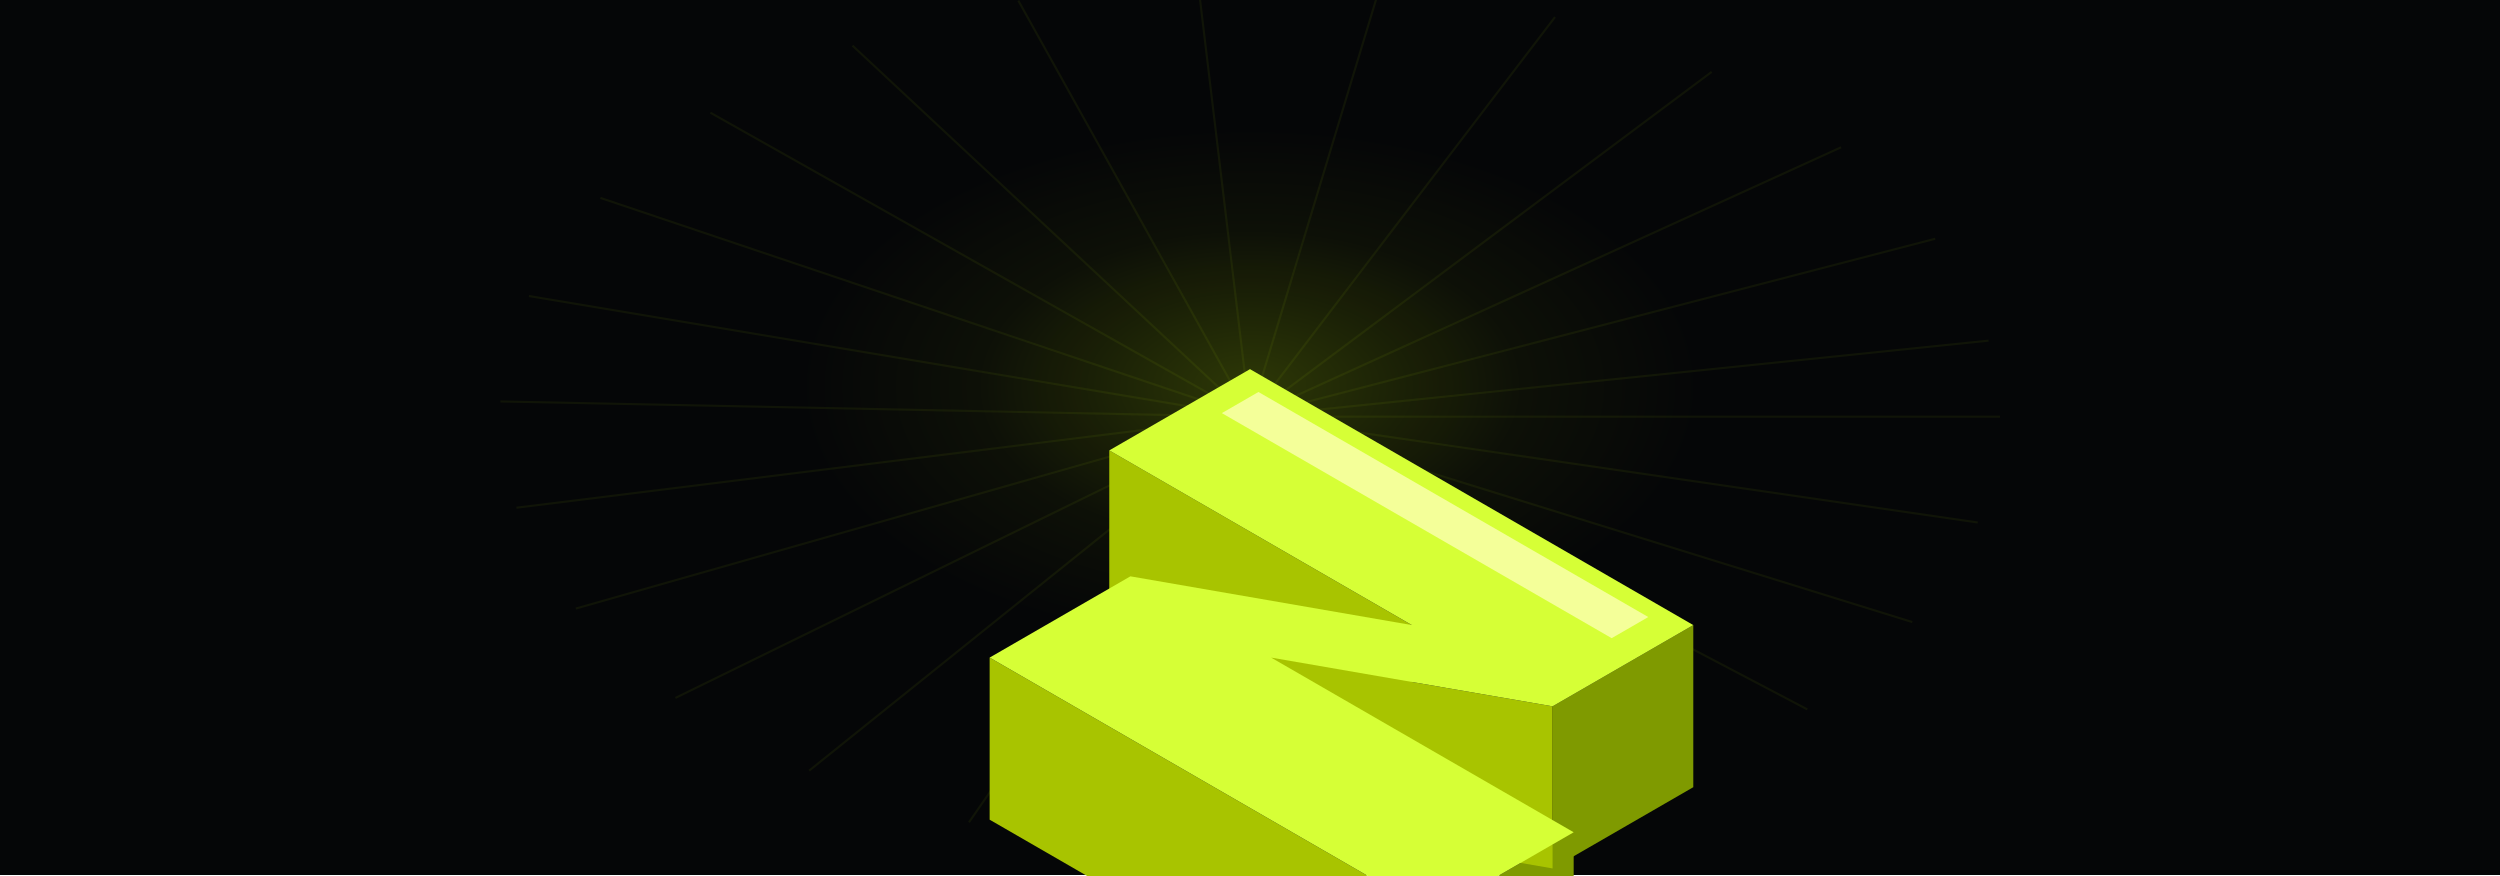
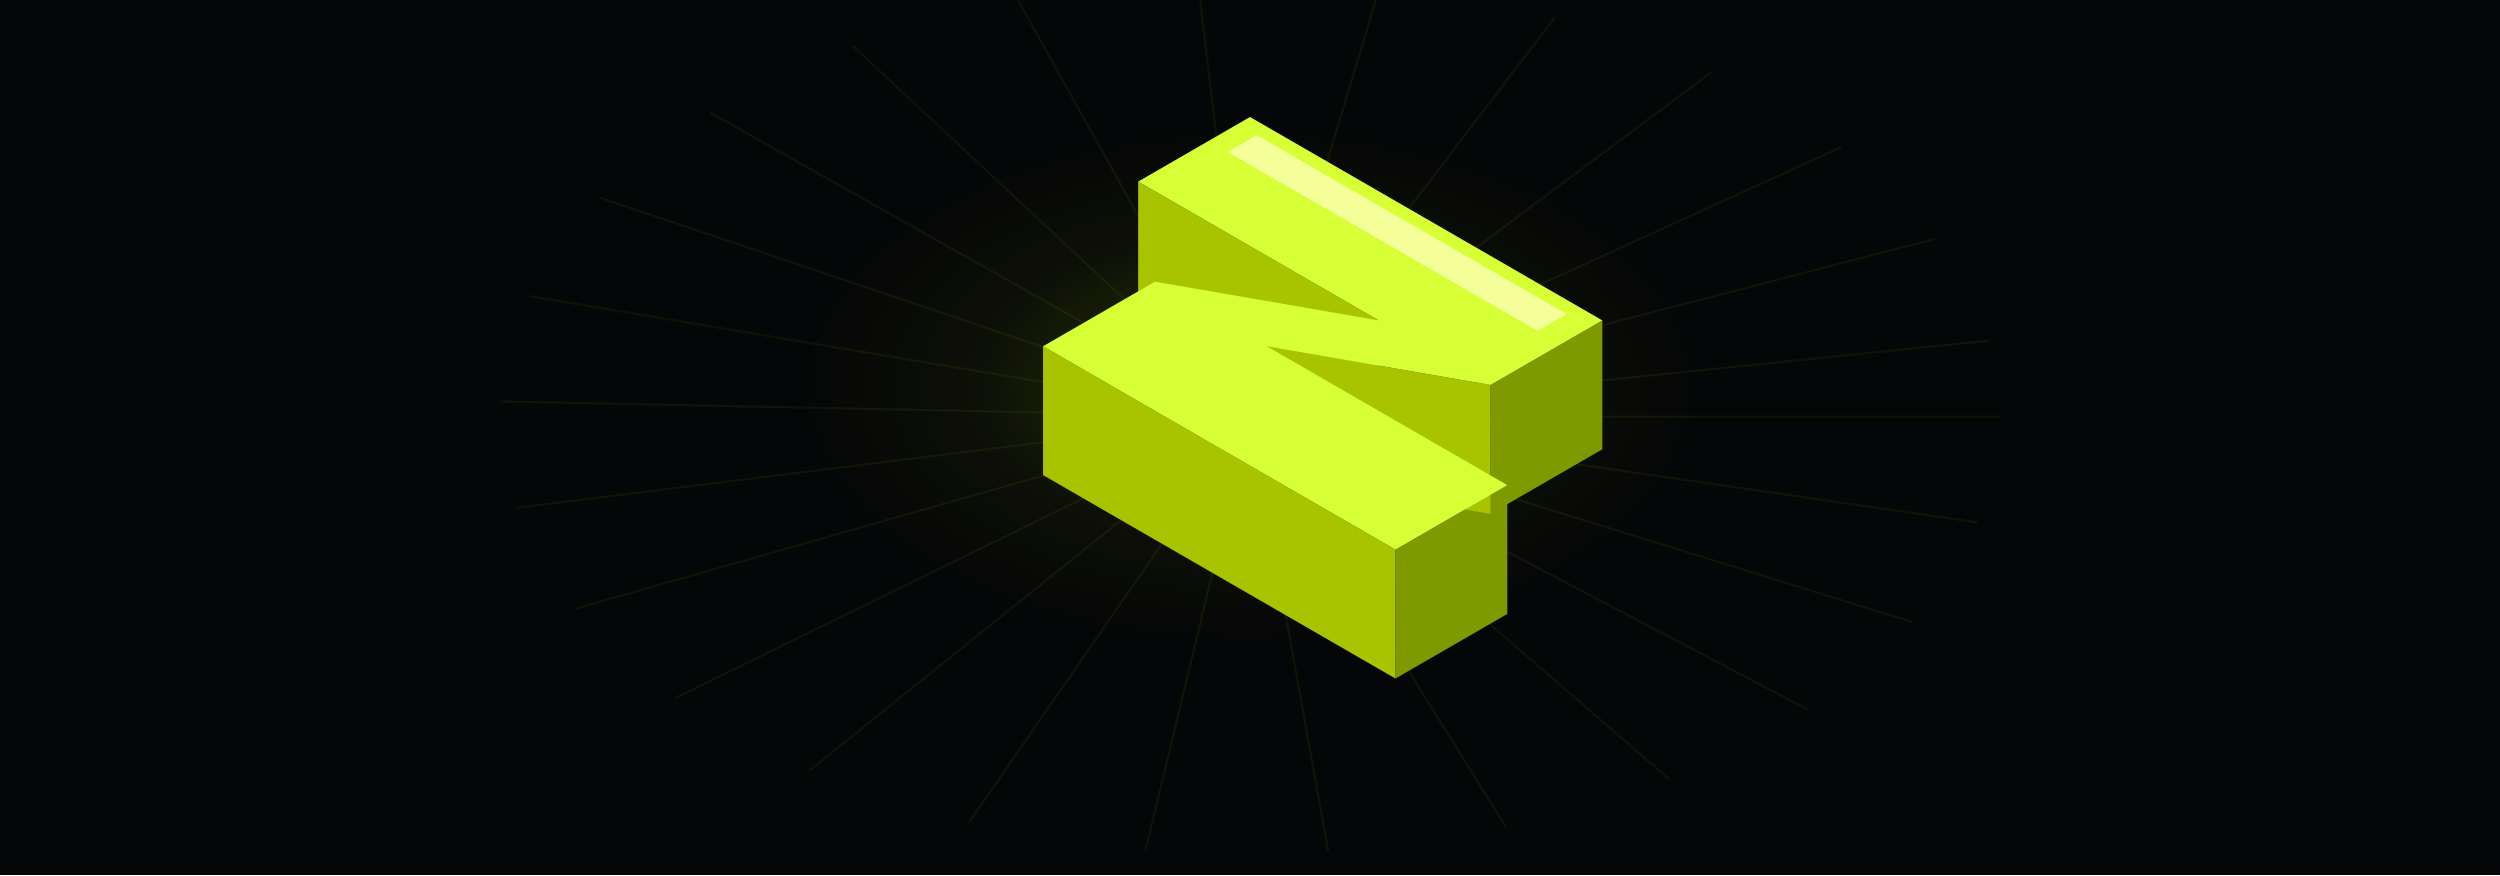
<svg xmlns="http://www.w3.org/2000/svg" viewBox="0 0 1200 420" fill="none">
  <rect width="1200" height="420" fill="#050607" />
  <defs>
    <radialGradient id="awardsGlow" cx="50%" cy="46%" r="40%">
      <stop offset="0%" stop-color="#cfff00" stop-opacity=".2" />
      <stop offset="60%" stop-color="#cfff00" stop-opacity=".04" />
      <stop offset="100%" stop-color="#cfff00" stop-opacity="0" />
    </radialGradient>
  </defs>
  <g stroke="#cfff00" stroke-opacity=".055" stroke-width="1">
    <line x1="600" y1="200" x2="960.0" y2="200.0" />
    <line x1="600" y1="200" x2="949.3" y2="250.8" />
    <line x1="600" y1="200" x2="917.9" y2="298.6" />
    <line x1="600" y1="200" x2="867.5" y2="340.5" />
    <line x1="600" y1="200" x2="801.3" y2="374.1" />
    <line x1="600" y1="200" x2="723.1" y2="397.3" />
    <line x1="600" y1="200" x2="637.6" y2="408.8" />
    <line x1="600" y1="200" x2="549.9" y2="408.0" />
    <line x1="600" y1="200" x2="465.1" y2="394.7" />
    <line x1="600" y1="200" x2="388.4" y2="369.9" />
    <line x1="600" y1="200" x2="324.2" y2="335.0" />
    <line x1="600" y1="200" x2="276.4" y2="292.1" />
    <line x1="600" y1="200" x2="247.9" y2="243.7" />
    <line x1="600" y1="200" x2="240.2" y2="192.7" />
    <line x1="600" y1="200" x2="253.9" y2="142.1" />
    <line x1="600" y1="200" x2="288.2" y2="95.0" />
    <line x1="600" y1="200" x2="341.0" y2="54.1" />
    <line x1="600" y1="200" x2="409.2" y2="21.9" />
    <line x1="600" y1="200" x2="488.8" y2="0.3" />
    <line x1="600" y1="200" x2="574.9" y2="-9.5" />
    <line x1="600" y1="200" x2="662.5" y2="-6.8" />
    <line x1="600" y1="200" x2="746.4" y2="8.2" />
    <line x1="600" y1="200" x2="821.6" y2="34.5" />
    <line x1="600" y1="200" x2="883.7" y2="70.7" />
    <line x1="600" y1="200" x2="928.9" y2="114.6" />
    <line x1="600" y1="200" x2="954.5" y2="163.5" />
  </g>
  <ellipse cx="600" cy="198" rx="270" ry="155" fill="url(#awardsGlow)" />
-   <path d="M812.78 300.04 L745.23 339.04 L745.23 416.85 L812.78 377.85 Z" fill="#7f9a00" />
-   <path d="M755.36 399.49 L687.81 438.49 L687.81 516.3 L755.36 477.3 Z" fill="#7f9a00" />
-   <path d="M532.45 216.19 L677.68 300.04 L677.68 377.85 L532.45 294.0 Z" fill="#a8c400" />
-   <path d="M745.23 339.04 L610.13 315.64 L610.13 393.45 L745.23 416.85 Z" fill="#a8c400" />
-   <path d="M475.03 315.64 L687.81 438.49 L687.81 516.3 L475.03 393.45 Z" fill="#a8c400" />
-   <path d="M600.0 177.19 L812.78 300.04 L745.23 339.04 L610.13 315.64 L755.36 399.49 L687.81 438.49 L475.03 315.64 L542.58 276.64 L677.68 300.04 L532.45 216.19 Z" fill="#d6ff36" />
-   <path d="M604.05 188.15 L791.17 296.18 L773.6 306.32 L586.49 198.29 Z" fill="#f4ff99" />
+   <path d="M769.13 153.8 L715.44 184.8 L715.44 246.65 L769.13 215.65 Z" fill="#7f9a00" />
+   <path d="M723.5 232.85 L669.8 263.85 L669.8 325.7 L723.5 294.7 Z" fill="#7f9a00" />
+   <path d="M546.31 87.16 L661.75 153.8 L661.75 215.65 L546.31 149.0 Z" fill="#a8c400" />
+   <path d="M715.44 184.8 L608.05 166.2 L608.05 228.05 L715.44 246.65 Z" fill="#a8c400" />
+   <path d="M500.67 166.21 L669.8 263.85 L669.8 325.7 L500.67 228.05 Z" fill="#a8c400" />
+   <path d="M600.0 56.15 L769.13 153.8 L715.44 184.8 L608.05 166.2 L723.5 232.85 L669.8 263.85 L500.67 166.21 L554.36 135.2 L661.75 153.8 L546.31 87.16 Z" fill="#d6ff36" />
+   <path d="M603.22 64.87 L751.95 150.74 L737.99 158.8 L589.26 72.93 Z" fill="#f4ff99" />
</svg>
